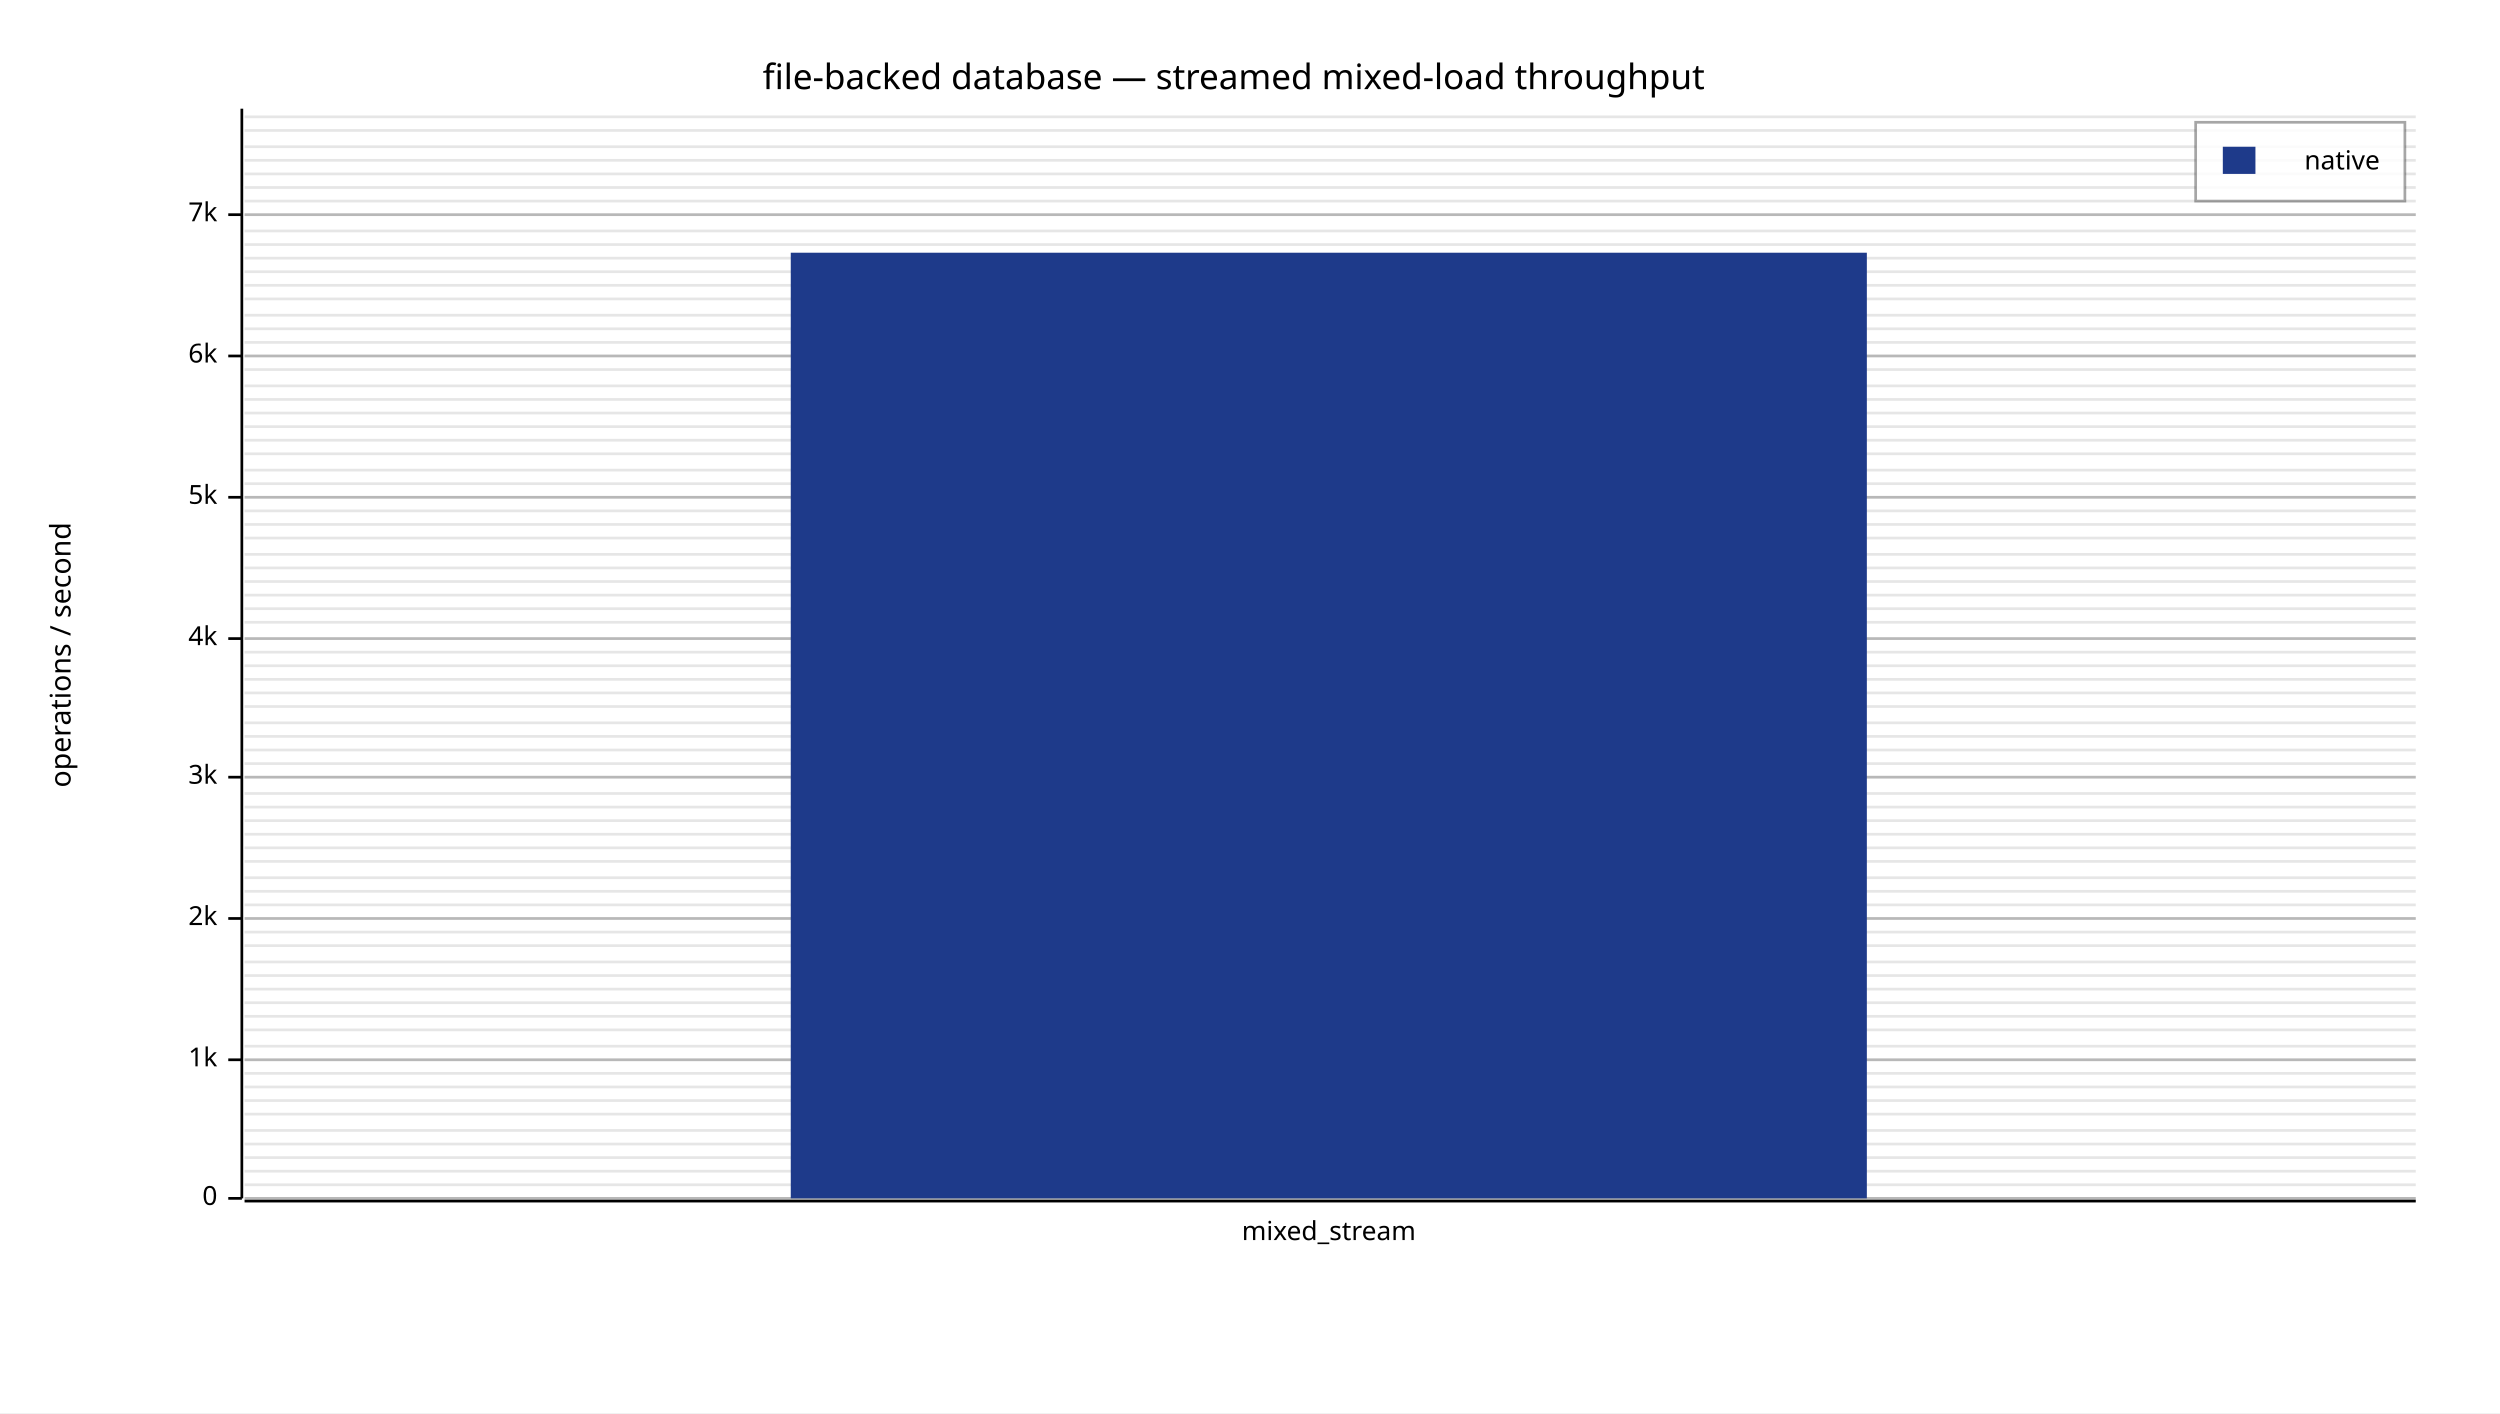
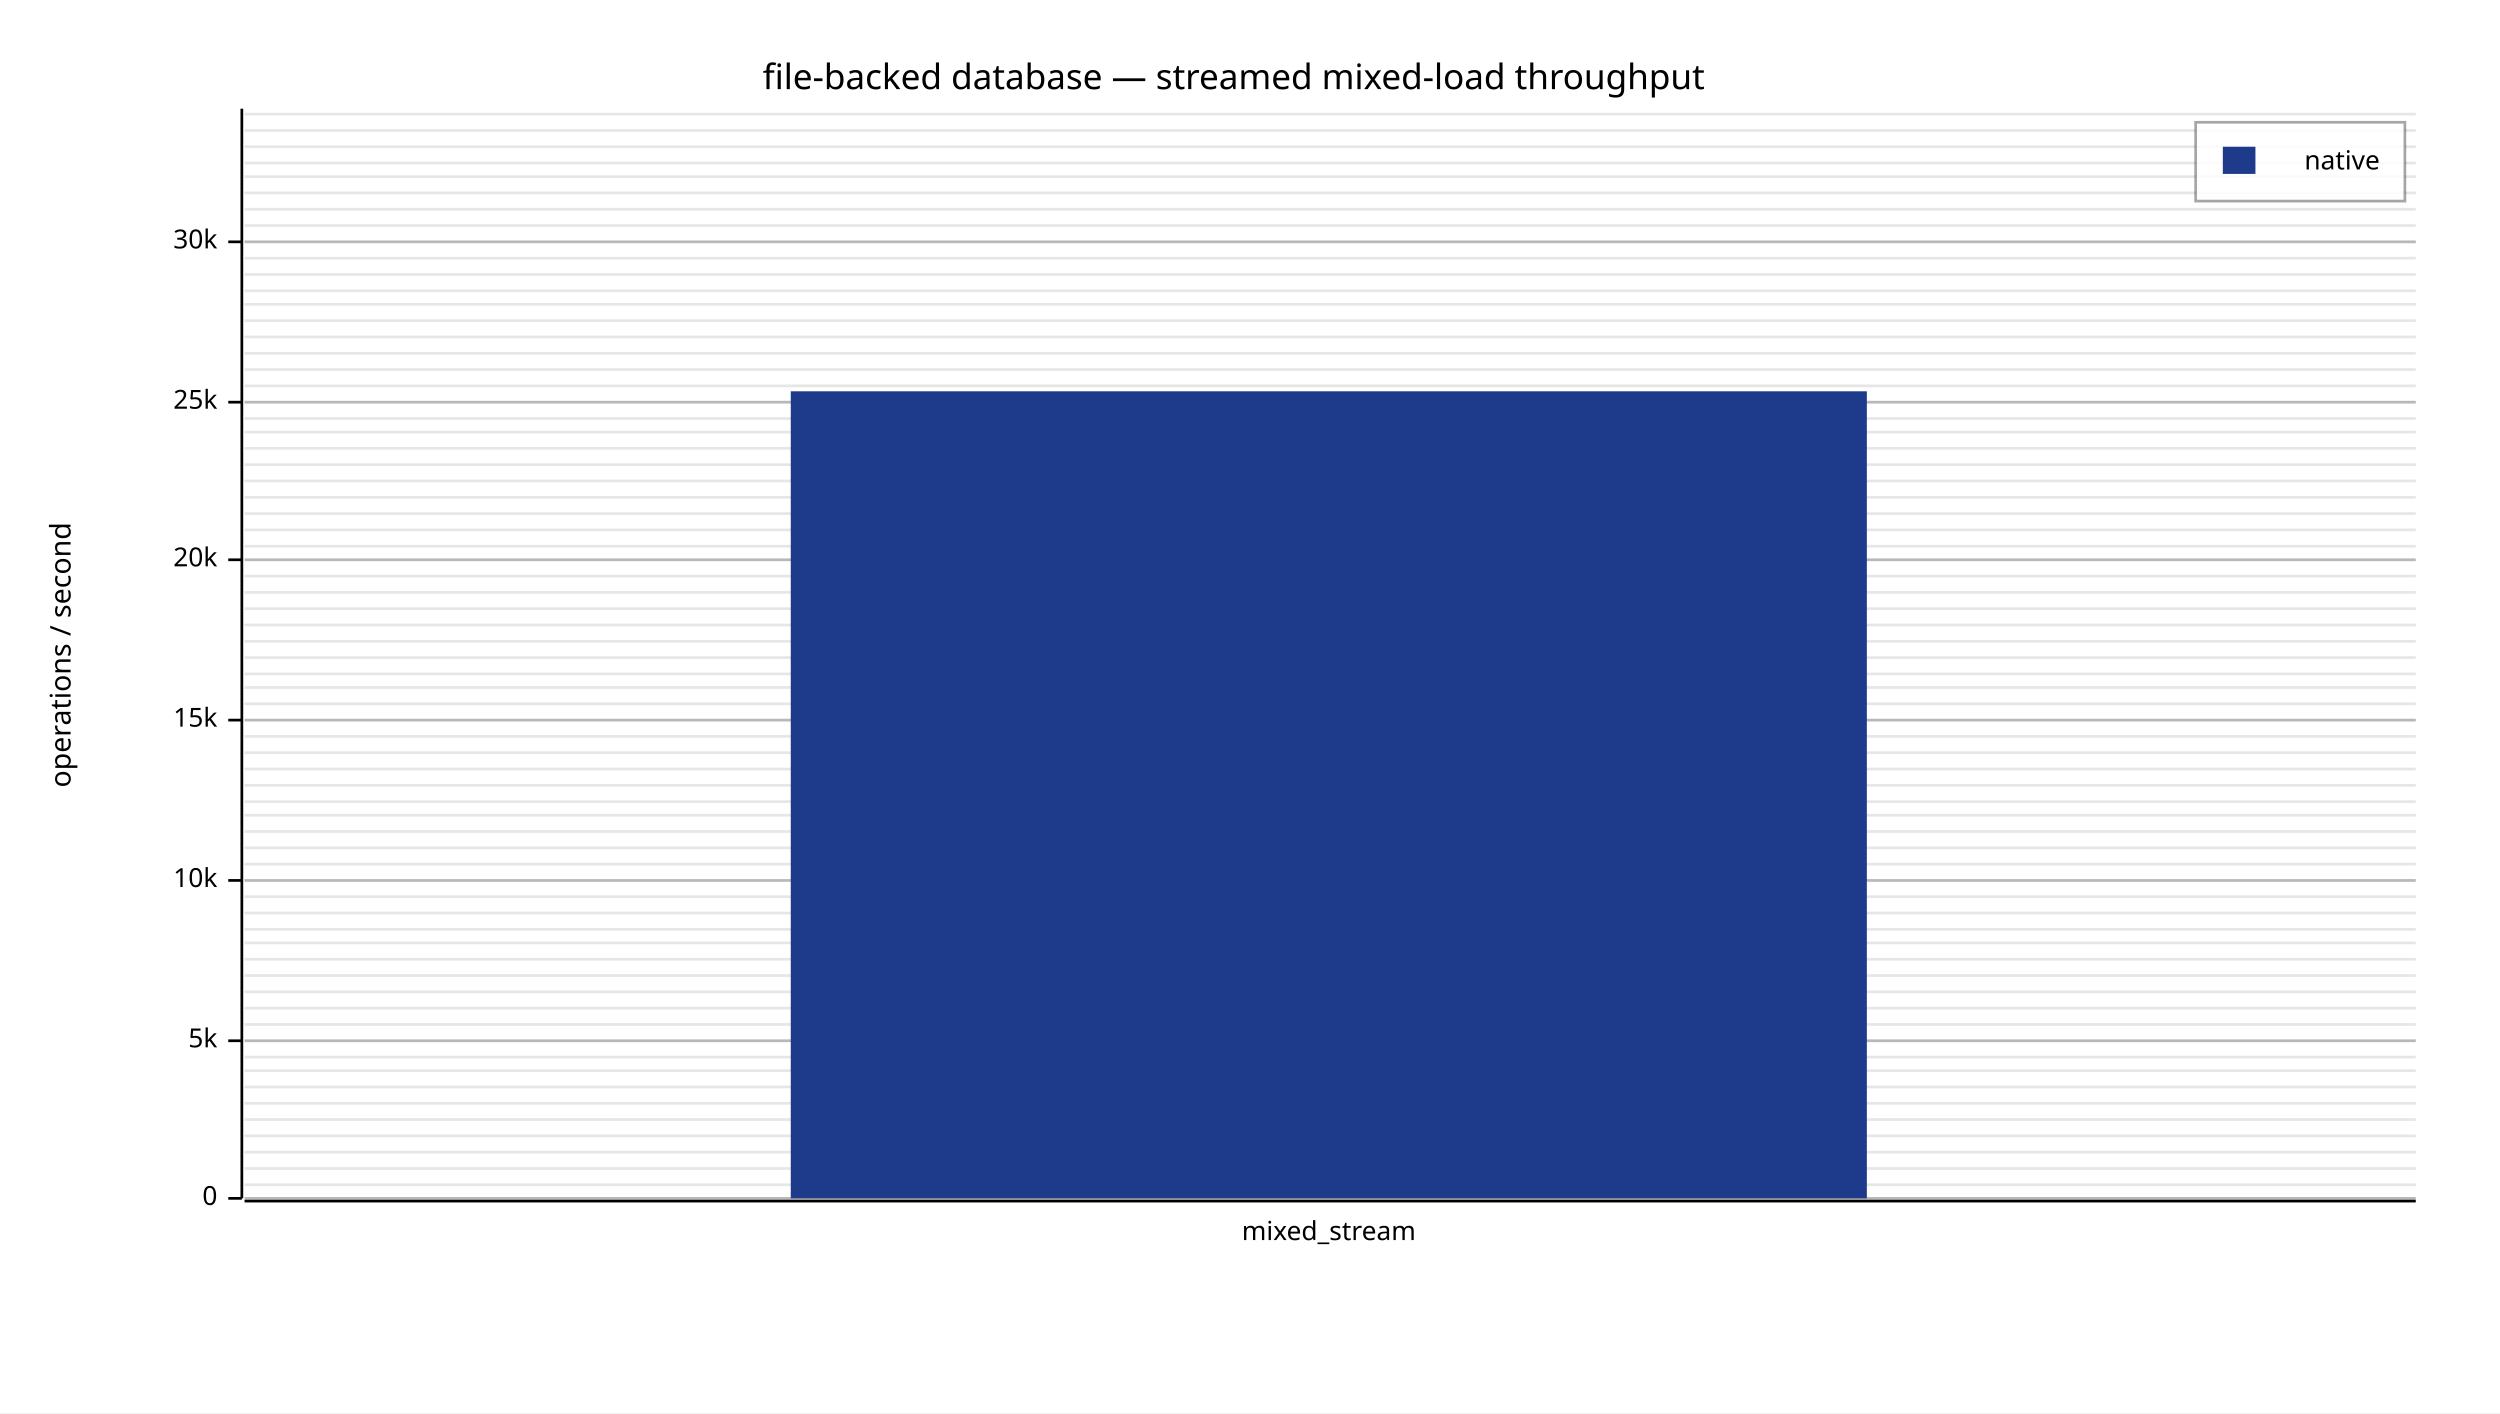
<svg xmlns="http://www.w3.org/2000/svg" width="920" height="520" viewBox="0 0 920 520">
  <rect x="0" y="0" width="920" height="520" opacity="1" fill="#FFFFFF" stroke="none" />
  <text x="454" y="23" dy="0.76em" text-anchor="middle" font-family="sans-serif" font-size="12.903" opacity="1" fill="#000000">
file-backed database — streamed mixed-load throughput
</text>
  <line opacity="0.1" stroke="#000000" stroke-width="1" x1="90" y1="441" x2="889" y2="441" />
  <line opacity="0.1" stroke="#000000" stroke-width="1" x1="90" y1="436" x2="889" y2="436" />
-   <line opacity="0.1" stroke="#000000" stroke-width="1" x1="90" y1="431" x2="889" y2="431" />
-   <line opacity="0.1" stroke="#000000" stroke-width="1" x1="90" y1="426" x2="889" y2="426" />
-   <line opacity="0.1" stroke="#000000" stroke-width="1" x1="90" y1="421" x2="889" y2="421" />
-   <line opacity="0.1" stroke="#000000" stroke-width="1" x1="90" y1="416" x2="889" y2="416" />
-   <line opacity="0.1" stroke="#000000" stroke-width="1" x1="90" y1="410" x2="889" y2="410" />
-   <line opacity="0.1" stroke="#000000" stroke-width="1" x1="90" y1="405" x2="889" y2="405" />
+   <line opacity="0.1" stroke="#000000" stroke-width="1" x1="90" y1="430" x2="889" y2="430" />
+   <line opacity="0.1" stroke="#000000" stroke-width="1" x1="90" y1="424" x2="889" y2="424" />
+   <line opacity="0.1" stroke="#000000" stroke-width="1" x1="90" y1="418" x2="889" y2="418" />
+   <line opacity="0.1" stroke="#000000" stroke-width="1" x1="90" y1="412" x2="889" y2="412" />
+   <line opacity="0.1" stroke="#000000" stroke-width="1" x1="90" y1="406" x2="889" y2="406" />
  <line opacity="0.1" stroke="#000000" stroke-width="1" x1="90" y1="400" x2="889" y2="400" />
-   <line opacity="0.1" stroke="#000000" stroke-width="1" x1="90" y1="395" x2="889" y2="395" />
-   <line opacity="0.1" stroke="#000000" stroke-width="1" x1="90" y1="390" x2="889" y2="390" />
-   <line opacity="0.1" stroke="#000000" stroke-width="1" x1="90" y1="385" x2="889" y2="385" />
-   <line opacity="0.1" stroke="#000000" stroke-width="1" x1="90" y1="379" x2="889" y2="379" />
-   <line opacity="0.1" stroke="#000000" stroke-width="1" x1="90" y1="374" x2="889" y2="374" />
-   <line opacity="0.1" stroke="#000000" stroke-width="1" x1="90" y1="369" x2="889" y2="369" />
-   <line opacity="0.1" stroke="#000000" stroke-width="1" x1="90" y1="364" x2="889" y2="364" />
+   <line opacity="0.1" stroke="#000000" stroke-width="1" x1="90" y1="394" x2="889" y2="394" />
+   <line opacity="0.1" stroke="#000000" stroke-width="1" x1="90" y1="389" x2="889" y2="389" />
+   <line opacity="0.1" stroke="#000000" stroke-width="1" x1="90" y1="383" x2="889" y2="383" />
+   <line opacity="0.1" stroke="#000000" stroke-width="1" x1="90" y1="377" x2="889" y2="377" />
+   <line opacity="0.1" stroke="#000000" stroke-width="1" x1="90" y1="371" x2="889" y2="371" />
+   <line opacity="0.1" stroke="#000000" stroke-width="1" x1="90" y1="365" x2="889" y2="365" />
  <line opacity="0.1" stroke="#000000" stroke-width="1" x1="90" y1="359" x2="889" y2="359" />
-   <line opacity="0.1" stroke="#000000" stroke-width="1" x1="90" y1="354" x2="889" y2="354" />
-   <line opacity="0.1" stroke="#000000" stroke-width="1" x1="90" y1="348" x2="889" y2="348" />
-   <line opacity="0.1" stroke="#000000" stroke-width="1" x1="90" y1="343" x2="889" y2="343" />
-   <line opacity="0.1" stroke="#000000" stroke-width="1" x1="90" y1="338" x2="889" y2="338" />
-   <line opacity="0.1" stroke="#000000" stroke-width="1" x1="90" y1="333" x2="889" y2="333" />
-   <line opacity="0.1" stroke="#000000" stroke-width="1" x1="90" y1="328" x2="889" y2="328" />
-   <line opacity="0.1" stroke="#000000" stroke-width="1" x1="90" y1="323" x2="889" y2="323" />
-   <line opacity="0.1" stroke="#000000" stroke-width="1" x1="90" y1="317" x2="889" y2="317" />
+   <line opacity="0.1" stroke="#000000" stroke-width="1" x1="90" y1="353" x2="889" y2="353" />
+   <line opacity="0.1" stroke="#000000" stroke-width="1" x1="90" y1="347" x2="889" y2="347" />
+   <line opacity="0.1" stroke="#000000" stroke-width="1" x1="90" y1="342" x2="889" y2="342" />
+   <line opacity="0.1" stroke="#000000" stroke-width="1" x1="90" y1="336" x2="889" y2="336" />
+   <line opacity="0.1" stroke="#000000" stroke-width="1" x1="90" y1="330" x2="889" y2="330" />
+   <line opacity="0.1" stroke="#000000" stroke-width="1" x1="90" y1="324" x2="889" y2="324" />
+   <line opacity="0.1" stroke="#000000" stroke-width="1" x1="90" y1="318" x2="889" y2="318" />
  <line opacity="0.1" stroke="#000000" stroke-width="1" x1="90" y1="312" x2="889" y2="312" />
-   <line opacity="0.1" stroke="#000000" stroke-width="1" x1="90" y1="307" x2="889" y2="307" />
-   <line opacity="0.1" stroke="#000000" stroke-width="1" x1="90" y1="302" x2="889" y2="302" />
-   <line opacity="0.1" stroke="#000000" stroke-width="1" x1="90" y1="297" x2="889" y2="297" />
-   <line opacity="0.1" stroke="#000000" stroke-width="1" x1="90" y1="292" x2="889" y2="292" />
-   <line opacity="0.1" stroke="#000000" stroke-width="1" x1="90" y1="286" x2="889" y2="286" />
-   <line opacity="0.1" stroke="#000000" stroke-width="1" x1="90" y1="281" x2="889" y2="281" />
-   <line opacity="0.1" stroke="#000000" stroke-width="1" x1="90" y1="276" x2="889" y2="276" />
+   <line opacity="0.1" stroke="#000000" stroke-width="1" x1="90" y1="306" x2="889" y2="306" />
+   <line opacity="0.1" stroke="#000000" stroke-width="1" x1="90" y1="300" x2="889" y2="300" />
+   <line opacity="0.1" stroke="#000000" stroke-width="1" x1="90" y1="295" x2="889" y2="295" />
+   <line opacity="0.1" stroke="#000000" stroke-width="1" x1="90" y1="289" x2="889" y2="289" />
+   <line opacity="0.1" stroke="#000000" stroke-width="1" x1="90" y1="283" x2="889" y2="283" />
+   <line opacity="0.1" stroke="#000000" stroke-width="1" x1="90" y1="277" x2="889" y2="277" />
  <line opacity="0.1" stroke="#000000" stroke-width="1" x1="90" y1="271" x2="889" y2="271" />
-   <line opacity="0.1" stroke="#000000" stroke-width="1" x1="90" y1="266" x2="889" y2="266" />
-   <line opacity="0.1" stroke="#000000" stroke-width="1" x1="90" y1="260" x2="889" y2="260" />
-   <line opacity="0.1" stroke="#000000" stroke-width="1" x1="90" y1="255" x2="889" y2="255" />
-   <line opacity="0.1" stroke="#000000" stroke-width="1" x1="90" y1="250" x2="889" y2="250" />
-   <line opacity="0.1" stroke="#000000" stroke-width="1" x1="90" y1="245" x2="889" y2="245" />
-   <line opacity="0.1" stroke="#000000" stroke-width="1" x1="90" y1="240" x2="889" y2="240" />
-   <line opacity="0.1" stroke="#000000" stroke-width="1" x1="90" y1="235" x2="889" y2="235" />
-   <line opacity="0.1" stroke="#000000" stroke-width="1" x1="90" y1="229" x2="889" y2="229" />
+   <line opacity="0.1" stroke="#000000" stroke-width="1" x1="90" y1="265" x2="889" y2="265" />
+   <line opacity="0.1" stroke="#000000" stroke-width="1" x1="90" y1="259" x2="889" y2="259" />
+   <line opacity="0.1" stroke="#000000" stroke-width="1" x1="90" y1="253" x2="889" y2="253" />
+   <line opacity="0.1" stroke="#000000" stroke-width="1" x1="90" y1="248" x2="889" y2="248" />
+   <line opacity="0.1" stroke="#000000" stroke-width="1" x1="90" y1="242" x2="889" y2="242" />
+   <line opacity="0.1" stroke="#000000" stroke-width="1" x1="90" y1="236" x2="889" y2="236" />
+   <line opacity="0.1" stroke="#000000" stroke-width="1" x1="90" y1="230" x2="889" y2="230" />
  <line opacity="0.1" stroke="#000000" stroke-width="1" x1="90" y1="224" x2="889" y2="224" />
-   <line opacity="0.1" stroke="#000000" stroke-width="1" x1="90" y1="219" x2="889" y2="219" />
-   <line opacity="0.1" stroke="#000000" stroke-width="1" x1="90" y1="214" x2="889" y2="214" />
-   <line opacity="0.1" stroke="#000000" stroke-width="1" x1="90" y1="209" x2="889" y2="209" />
-   <line opacity="0.1" stroke="#000000" stroke-width="1" x1="90" y1="204" x2="889" y2="204" />
-   <line opacity="0.1" stroke="#000000" stroke-width="1" x1="90" y1="198" x2="889" y2="198" />
-   <line opacity="0.1" stroke="#000000" stroke-width="1" x1="90" y1="193" x2="889" y2="193" />
-   <line opacity="0.1" stroke="#000000" stroke-width="1" x1="90" y1="188" x2="889" y2="188" />
+   <line opacity="0.1" stroke="#000000" stroke-width="1" x1="90" y1="218" x2="889" y2="218" />
+   <line opacity="0.1" stroke="#000000" stroke-width="1" x1="90" y1="212" x2="889" y2="212" />
+   <line opacity="0.1" stroke="#000000" stroke-width="1" x1="90" y1="206" x2="889" y2="206" />
+   <line opacity="0.1" stroke="#000000" stroke-width="1" x1="90" y1="201" x2="889" y2="201" />
+   <line opacity="0.1" stroke="#000000" stroke-width="1" x1="90" y1="195" x2="889" y2="195" />
+   <line opacity="0.1" stroke="#000000" stroke-width="1" x1="90" y1="189" x2="889" y2="189" />
  <line opacity="0.1" stroke="#000000" stroke-width="1" x1="90" y1="183" x2="889" y2="183" />
-   <line opacity="0.1" stroke="#000000" stroke-width="1" x1="90" y1="178" x2="889" y2="178" />
-   <line opacity="0.1" stroke="#000000" stroke-width="1" x1="90" y1="173" x2="889" y2="173" />
-   <line opacity="0.1" stroke="#000000" stroke-width="1" x1="90" y1="167" x2="889" y2="167" />
-   <line opacity="0.1" stroke="#000000" stroke-width="1" x1="90" y1="162" x2="889" y2="162" />
-   <line opacity="0.1" stroke="#000000" stroke-width="1" x1="90" y1="157" x2="889" y2="157" />
-   <line opacity="0.1" stroke="#000000" stroke-width="1" x1="90" y1="152" x2="889" y2="152" />
-   <line opacity="0.1" stroke="#000000" stroke-width="1" x1="90" y1="147" x2="889" y2="147" />
+   <line opacity="0.1" stroke="#000000" stroke-width="1" x1="90" y1="177" x2="889" y2="177" />
+   <line opacity="0.1" stroke="#000000" stroke-width="1" x1="90" y1="171" x2="889" y2="171" />
+   <line opacity="0.1" stroke="#000000" stroke-width="1" x1="90" y1="165" x2="889" y2="165" />
+   <line opacity="0.1" stroke="#000000" stroke-width="1" x1="90" y1="159" x2="889" y2="159" />
+   <line opacity="0.1" stroke="#000000" stroke-width="1" x1="90" y1="154" x2="889" y2="154" />
+   <line opacity="0.1" stroke="#000000" stroke-width="1" x1="90" y1="148" x2="889" y2="148" />
  <line opacity="0.1" stroke="#000000" stroke-width="1" x1="90" y1="142" x2="889" y2="142" />
  <line opacity="0.1" stroke="#000000" stroke-width="1" x1="90" y1="136" x2="889" y2="136" />
-   <line opacity="0.1" stroke="#000000" stroke-width="1" x1="90" y1="131" x2="889" y2="131" />
-   <line opacity="0.1" stroke="#000000" stroke-width="1" x1="90" y1="126" x2="889" y2="126" />
-   <line opacity="0.1" stroke="#000000" stroke-width="1" x1="90" y1="121" x2="889" y2="121" />
-   <line opacity="0.1" stroke="#000000" stroke-width="1" x1="90" y1="116" x2="889" y2="116" />
-   <line opacity="0.1" stroke="#000000" stroke-width="1" x1="90" y1="110" x2="889" y2="110" />
-   <line opacity="0.1" stroke="#000000" stroke-width="1" x1="90" y1="105" x2="889" y2="105" />
-   <line opacity="0.1" stroke="#000000" stroke-width="1" x1="90" y1="100" x2="889" y2="100" />
+   <line opacity="0.1" stroke="#000000" stroke-width="1" x1="90" y1="130" x2="889" y2="130" />
+   <line opacity="0.1" stroke="#000000" stroke-width="1" x1="90" y1="124" x2="889" y2="124" />
+   <line opacity="0.1" stroke="#000000" stroke-width="1" x1="90" y1="118" x2="889" y2="118" />
+   <line opacity="0.1" stroke="#000000" stroke-width="1" x1="90" y1="112" x2="889" y2="112" />
+   <line opacity="0.1" stroke="#000000" stroke-width="1" x1="90" y1="107" x2="889" y2="107" />
+   <line opacity="0.1" stroke="#000000" stroke-width="1" x1="90" y1="101" x2="889" y2="101" />
  <line opacity="0.1" stroke="#000000" stroke-width="1" x1="90" y1="95" x2="889" y2="95" />
-   <line opacity="0.1" stroke="#000000" stroke-width="1" x1="90" y1="90" x2="889" y2="90" />
-   <line opacity="0.1" stroke="#000000" stroke-width="1" x1="90" y1="85" x2="889" y2="85" />
-   <line opacity="0.1" stroke="#000000" stroke-width="1" x1="90" y1="79" x2="889" y2="79" />
-   <line opacity="0.1" stroke="#000000" stroke-width="1" x1="90" y1="74" x2="889" y2="74" />
-   <line opacity="0.1" stroke="#000000" stroke-width="1" x1="90" y1="69" x2="889" y2="69" />
-   <line opacity="0.1" stroke="#000000" stroke-width="1" x1="90" y1="64" x2="889" y2="64" />
-   <line opacity="0.1" stroke="#000000" stroke-width="1" x1="90" y1="59" x2="889" y2="59" />
+   <line opacity="0.1" stroke="#000000" stroke-width="1" x1="90" y1="89" x2="889" y2="89" />
+   <line opacity="0.1" stroke="#000000" stroke-width="1" x1="90" y1="83" x2="889" y2="83" />
+   <line opacity="0.1" stroke="#000000" stroke-width="1" x1="90" y1="77" x2="889" y2="77" />
+   <line opacity="0.1" stroke="#000000" stroke-width="1" x1="90" y1="71" x2="889" y2="71" />
+   <line opacity="0.1" stroke="#000000" stroke-width="1" x1="90" y1="65" x2="889" y2="65" />
+   <line opacity="0.1" stroke="#000000" stroke-width="1" x1="90" y1="60" x2="889" y2="60" />
  <line opacity="0.1" stroke="#000000" stroke-width="1" x1="90" y1="54" x2="889" y2="54" />
  <line opacity="0.1" stroke="#000000" stroke-width="1" x1="90" y1="48" x2="889" y2="48" />
-   <line opacity="0.1" stroke="#000000" stroke-width="1" x1="90" y1="43" x2="889" y2="43" />
+   <line opacity="0.1" stroke="#000000" stroke-width="1" x1="90" y1="42" x2="889" y2="42" />
  <text x="18" y="241" dy="0.76em" text-anchor="middle" font-family="sans-serif" font-size="10.484" opacity="1" fill="#000000" transform="rotate(270, 18, 241)">
operations / second
</text>
  <line opacity="0.2" stroke="#000000" stroke-width="1" x1="90" y1="441" x2="889" y2="441" />
-   <line opacity="0.2" stroke="#000000" stroke-width="1" x1="90" y1="390" x2="889" y2="390" />
-   <line opacity="0.2" stroke="#000000" stroke-width="1" x1="90" y1="338" x2="889" y2="338" />
-   <line opacity="0.2" stroke="#000000" stroke-width="1" x1="90" y1="286" x2="889" y2="286" />
-   <line opacity="0.2" stroke="#000000" stroke-width="1" x1="90" y1="235" x2="889" y2="235" />
-   <line opacity="0.2" stroke="#000000" stroke-width="1" x1="90" y1="183" x2="889" y2="183" />
-   <line opacity="0.2" stroke="#000000" stroke-width="1" x1="90" y1="131" x2="889" y2="131" />
-   <line opacity="0.2" stroke="#000000" stroke-width="1" x1="90" y1="79" x2="889" y2="79" />
+   <line opacity="0.2" stroke="#000000" stroke-width="1" x1="90" y1="383" x2="889" y2="383" />
+   <line opacity="0.2" stroke="#000000" stroke-width="1" x1="90" y1="324" x2="889" y2="324" />
+   <line opacity="0.2" stroke="#000000" stroke-width="1" x1="90" y1="265" x2="889" y2="265" />
+   <line opacity="0.2" stroke="#000000" stroke-width="1" x1="90" y1="206" x2="889" y2="206" />
+   <line opacity="0.2" stroke="#000000" stroke-width="1" x1="90" y1="148" x2="889" y2="148" />
+   <line opacity="0.2" stroke="#000000" stroke-width="1" x1="90" y1="89" x2="889" y2="89" />
  <polyline fill="none" opacity="1" stroke="#000000" stroke-width="1" points="89,40 89,441 " />
  <text x="80" y="441" dy="0.5ex" text-anchor="end" font-family="sans-serif" font-size="9.677" opacity="1" fill="#000000">
0
</text>
  <polyline fill="none" opacity="1" stroke="#000000" stroke-width="1" points="84,441 89,441 " />
-   <text x="80" y="390" dy="0.5ex" text-anchor="end" font-family="sans-serif" font-size="9.677" opacity="1" fill="#000000">
- 1k
- </text>
-   <polyline fill="none" opacity="1" stroke="#000000" stroke-width="1" points="84,390 89,390 " />
-   <text x="80" y="338" dy="0.5ex" text-anchor="end" font-family="sans-serif" font-size="9.677" opacity="1" fill="#000000">
- 2k
- </text>
-   <polyline fill="none" opacity="1" stroke="#000000" stroke-width="1" points="84,338 89,338 " />
-   <text x="80" y="286" dy="0.5ex" text-anchor="end" font-family="sans-serif" font-size="9.677" opacity="1" fill="#000000">
- 3k
- </text>
-   <polyline fill="none" opacity="1" stroke="#000000" stroke-width="1" points="84,286 89,286 " />
-   <text x="80" y="235" dy="0.5ex" text-anchor="end" font-family="sans-serif" font-size="9.677" opacity="1" fill="#000000">
- 4k
- </text>
-   <polyline fill="none" opacity="1" stroke="#000000" stroke-width="1" points="84,235 89,235 " />
-   <text x="80" y="183" dy="0.5ex" text-anchor="end" font-family="sans-serif" font-size="9.677" opacity="1" fill="#000000">
+   <text x="80" y="383" dy="0.5ex" text-anchor="end" font-family="sans-serif" font-size="9.677" opacity="1" fill="#000000">
5k
</text>
-   <polyline fill="none" opacity="1" stroke="#000000" stroke-width="1" points="84,183 89,183 " />
-   <text x="80" y="131" dy="0.5ex" text-anchor="end" font-family="sans-serif" font-size="9.677" opacity="1" fill="#000000">
- 6k
+   <polyline fill="none" opacity="1" stroke="#000000" stroke-width="1" points="84,383 89,383 " />
+   <text x="80" y="324" dy="0.5ex" text-anchor="end" font-family="sans-serif" font-size="9.677" opacity="1" fill="#000000">
+ 10k
</text>
-   <polyline fill="none" opacity="1" stroke="#000000" stroke-width="1" points="84,131 89,131 " />
-   <text x="80" y="79" dy="0.5ex" text-anchor="end" font-family="sans-serif" font-size="9.677" opacity="1" fill="#000000">
- 7k
+   <polyline fill="none" opacity="1" stroke="#000000" stroke-width="1" points="84,324 89,324 " />
+   <text x="80" y="265" dy="0.5ex" text-anchor="end" font-family="sans-serif" font-size="9.677" opacity="1" fill="#000000">
+ 15k
</text>
-   <polyline fill="none" opacity="1" stroke="#000000" stroke-width="1" points="84,79 89,79 " />
+   <polyline fill="none" opacity="1" stroke="#000000" stroke-width="1" points="84,265 89,265 " />
+   <text x="80" y="206" dy="0.5ex" text-anchor="end" font-family="sans-serif" font-size="9.677" opacity="1" fill="#000000">
+ 20k
+ </text>
+   <polyline fill="none" opacity="1" stroke="#000000" stroke-width="1" points="84,206 89,206 " />
+   <text x="80" y="148" dy="0.5ex" text-anchor="end" font-family="sans-serif" font-size="9.677" opacity="1" fill="#000000">
+ 25k
+ </text>
+   <polyline fill="none" opacity="1" stroke="#000000" stroke-width="1" points="84,148 89,148 " />
+   <text x="80" y="89" dy="0.5ex" text-anchor="end" font-family="sans-serif" font-size="9.677" opacity="1" fill="#000000">
+ 30k
+ </text>
+   <polyline fill="none" opacity="1" stroke="#000000" stroke-width="1" points="84,89 89,89 " />
  <polyline fill="none" opacity="1" stroke="#000000" stroke-width="1" points="90,442 889,442 " />
-   <rect x="291" y="93" width="396" height="348" opacity="1" fill="#1E3A8A" stroke="none" />
+   <rect x="291" y="144" width="396" height="297" opacity="1" fill="#1E3A8A" stroke="none" />
  <rect x="808" y="45" width="77" height="29" opacity="0.85" fill="#FFFFFF" stroke="none" />
  <rect x="808" y="45" width="77" height="29" opacity="0.35" fill="none" stroke="#000000" />
  <text x="848" y="55" dy="0.76em" text-anchor="start" font-family="sans-serif" font-size="9.677" opacity="1" fill="#000000">
native
</text>
  <rect x="818" y="54" width="12" height="10" opacity="1" fill="#1E3A8A" stroke="none" />
  <text x="489" y="449" dy="0.76em" text-anchor="middle" font-family="sans-serif" font-size="9.677" opacity="1" fill="#000000">
mixed_stream
</text>
</svg>
